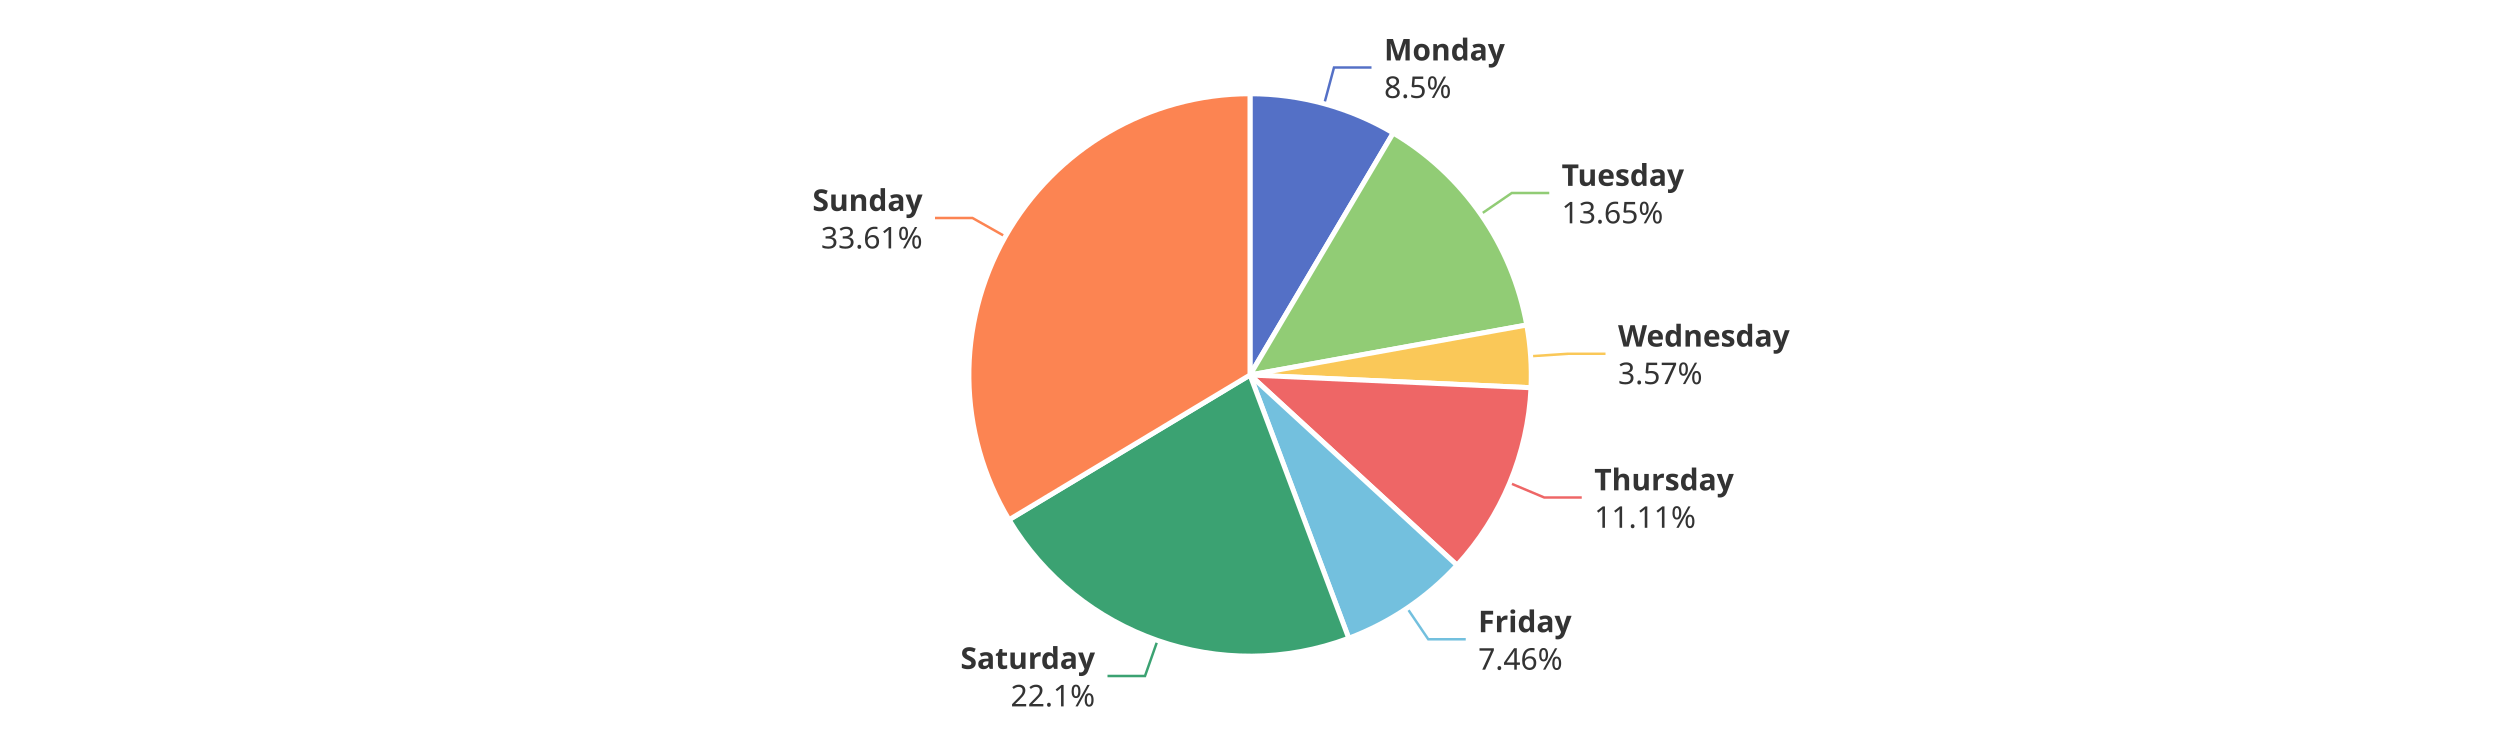
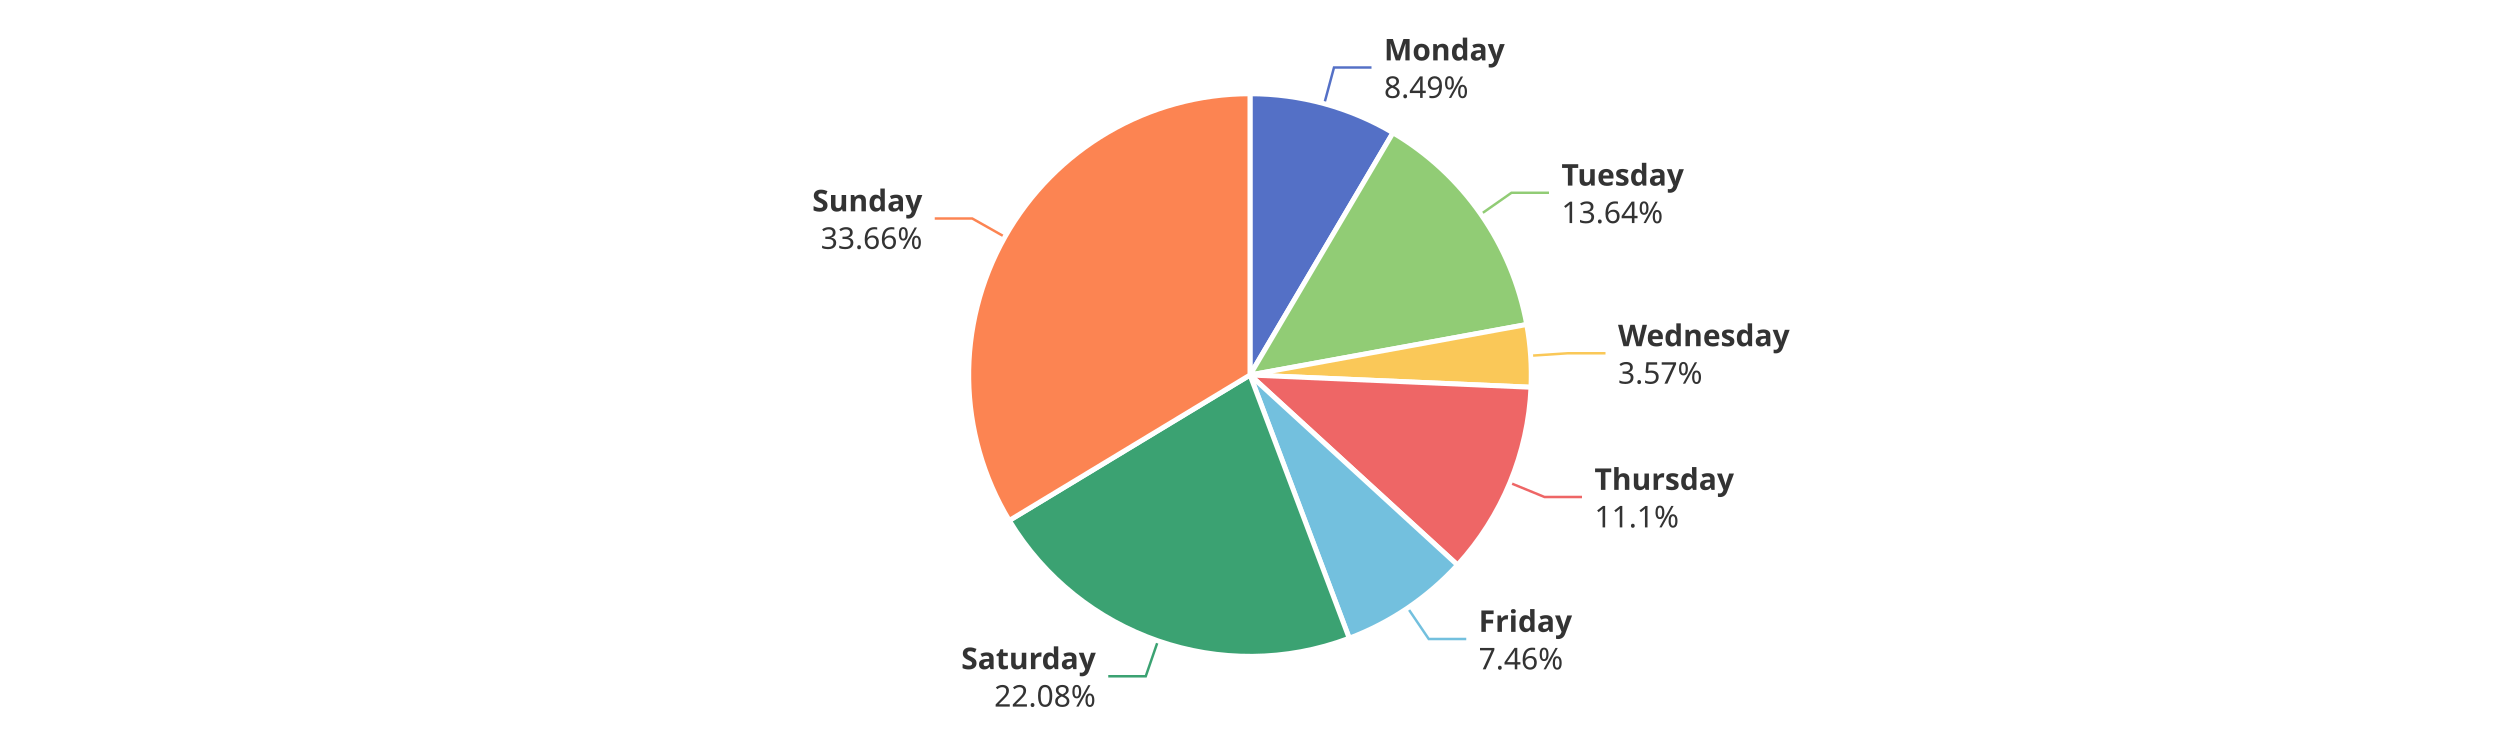
<svg xmlns="http://www.w3.org/2000/svg" width="1000" height="300" version="1.1" baseProfile="full" viewBox="0 0 1000 300">
  <rect width="1000" height="300" x="0" y="0" id="0" fill="#ffffff" />
  <polyline points="529.7 41.5 533.6 27 548.6 27" fill="none" stroke="#5470c6" />
-   <polyline points="592.3 85.7 604.7 77.2 619.7 77.2" fill="none" stroke="#91cc75" />
-   <polyline points="612.2 142.5 627.2 141.5 642.2 141.5" fill="none" stroke="#fac858" />
-   <polyline points="603.9 193.2 617.7 199 632.7 199" fill="none" stroke="#ee6666" />
-   <polyline points="562.9 243.3 571.3 255.7 586.3 255.7" fill="none" stroke="#73c0de" />
-   <polyline points="463 256.2 458 270.4 443 270.4" fill="none" stroke="#3ba272" />
-   <polyline points="402.1 94.6 389 87.2 374 87.2" fill="none" stroke="#fc8452" />
-   <path d="M500 37.5A112.5 112.5 0 0 1 557.3 53.2L500 150Z" fill="#5470c6" stroke="#fff" stroke-width="2" stroke-linejoin="round" />
-   <path d="M557.3 53.2A112.5 112.5 0 0 1 610.7 130L500 150Z" fill="#91cc75" stroke="#fff" stroke-width="2" stroke-linejoin="round" />
-   <path d="M610.7 130A112.5 112.5 0 0 1 612.4 155.1L500 150Z" fill="#fac858" stroke="#fff" stroke-width="2" stroke-linejoin="round" />
-   <path d="M612.4 155.1A112.5 112.5 0 0 1 582.8 226.1L500 150Z" fill="#ee6666" stroke="#fff" stroke-width="2" stroke-linejoin="round" />
-   <path d="M582.8 226.1A112.5 112.5 0 0 1 539.5 255.3L500 150Z" fill="#73c0de" stroke="#fff" stroke-width="2" stroke-linejoin="round" />
-   <path d="M539.5 255.3A112.5 112.5 0 0 1 403.6 207.9L500 150Z" fill="#3ba272" stroke="#fff" stroke-width="2" stroke-linejoin="round" />
-   <path d="M403.6 207.9A112.5 112.5 0 0 1 500 37.5L500 150Z" fill="#fc8452" stroke="#fff" stroke-width="2" stroke-linejoin="round" />
-   <path d="M0 -15l42.8 0l0 30l-42.8 0Z" transform="translate(553.6438 27.0189)" fill="none" />
-   <text dominant-baseline="central" text-anchor="start" style="font-size:12px;font-family:sans-serif;font-weight:bold;" y="-7.5" transform="translate(553.6438 27.0189)" fill="#333" stroke="rgb(255,255,255)" stroke-width="2" paint-order="stroke" stroke-miterlimit="2">Monday</text>
-   <text dominant-baseline="central" text-anchor="start" style="font-size:12px;font-family:sans-serif;" y="7.5" transform="translate(553.6438 27.0189)" fill="#333" stroke="rgb(255,255,255)" stroke-width="2" paint-order="stroke" stroke-miterlimit="2">8.5%</text>
-   <path d="M0 -15l46.2 0l0 30l-46.2 0Z" transform="translate(624.6584 77.1792)" fill="none" />
-   <text dominant-baseline="central" text-anchor="start" style="font-size:12px;font-family:sans-serif;font-weight:bold;" y="-7.5" transform="translate(624.6584 77.1792)" fill="#333" stroke="rgb(255,255,255)" stroke-width="2" paint-order="stroke" stroke-miterlimit="2">Tuesday</text>
-   <text dominant-baseline="central" text-anchor="start" style="font-size:12px;font-family:sans-serif;" y="7.5" transform="translate(624.6584 77.1792)" fill="#333" stroke="rgb(255,255,255)" stroke-width="2" paint-order="stroke" stroke-miterlimit="2">13.65%</text>
-   <path d="M0 -15l63.6 0l0 30l-63.6 0Z" transform="translate(647.2147 141.4746)" fill="none" />
-   <text dominant-baseline="central" text-anchor="start" style="font-size:12px;font-family:sans-serif;font-weight:bold;" y="-7.5" transform="translate(647.2147 141.4746)" fill="#333" stroke="rgb(255,255,255)" stroke-width="2" paint-order="stroke" stroke-miterlimit="2">Wednesday</text>
-   <text dominant-baseline="central" text-anchor="start" style="font-size:12px;font-family:sans-serif;" y="7.5" transform="translate(647.2147 141.4746)" fill="#333" stroke="rgb(255,255,255)" stroke-width="2" paint-order="stroke" stroke-miterlimit="2">3.57%</text>
-   <path d="M0 -15l50.2 0l0 30l-50.2 0Z" transform="translate(637.7179 198.9771)" fill="none" />
-   <text dominant-baseline="central" text-anchor="start" style="font-size:12px;font-family:sans-serif;font-weight:bold;" y="-7.5" transform="translate(637.7179 198.9771)" fill="#333" stroke="rgb(255,255,255)" stroke-width="2" paint-order="stroke" stroke-miterlimit="2">Thursday</text>
-   <text dominant-baseline="central" text-anchor="start" style="font-size:12px;font-family:sans-serif;" y="7.5" transform="translate(637.7179 198.9771)" fill="#333" stroke="rgb(255,255,255)" stroke-width="2" paint-order="stroke" stroke-miterlimit="2">11.11%</text>
-   <path d="M0 -15l34.2 0l0 30l-34.2 0Z" transform="translate(591.2676 255.7222)" fill="none" />
-   <text dominant-baseline="central" text-anchor="start" style="font-size:12px;font-family:sans-serif;font-weight:bold;" y="-7.5" transform="translate(591.2676 255.7222)" fill="#333" stroke="rgb(255,255,255)" stroke-width="2" paint-order="stroke" stroke-miterlimit="2">Friday</text>
-   <text dominant-baseline="central" text-anchor="start" style="font-size:12px;font-family:sans-serif;" y="7.5" transform="translate(591.2676 255.7222)" fill="#333" stroke="rgb(255,255,255)" stroke-width="2" paint-order="stroke" stroke-miterlimit="2">7.46%</text>
-   <path d="M-48.2 -15l48.2 0l0 30l-48.2 0Z" transform="translate(438.0191 270.3904)" fill="none" />
-   <text dominant-baseline="central" text-anchor="end" style="font-size:12px;font-family:sans-serif;font-weight:bold;" y="-7.5" transform="translate(438.0191 270.3904)" fill="#333" stroke="rgb(255,255,255)" stroke-width="2" paint-order="stroke" stroke-miterlimit="2">Saturday</text>
-   <text dominant-baseline="central" text-anchor="end" style="font-size:12px;font-family:sans-serif;" y="7.5" transform="translate(438.0191 270.3904)" fill="#333" stroke="rgb(255,255,255)" stroke-width="2" paint-order="stroke" stroke-miterlimit="2">22.1%</text>
-   <path d="M-40.9 -15l40.9 0l0 30l-40.9 0Z" transform="translate(369.0318 87.2121)" fill="none" />
-   <text dominant-baseline="central" text-anchor="end" style="font-size:12px;font-family:sans-serif;font-weight:bold;" y="-7.5" transform="translate(369.0318 87.2121)" fill="#333" stroke="rgb(255,255,255)" stroke-width="2" paint-order="stroke" stroke-miterlimit="2">Sunday</text>
-   <text dominant-baseline="central" text-anchor="end" style="font-size:12px;font-family:sans-serif;" y="7.5" transform="translate(369.0318 87.2121)" fill="#333" stroke="rgb(255,255,255)" stroke-width="2" paint-order="stroke" stroke-miterlimit="2">33.61%</text>
+   <polyline points="592.3 85.7 604.6 77.1 619.6 77.1" fill="none" stroke="#91cc75" />
+   <polyline points="612.2 142.3 627.2 141.3 642.2 141.3" fill="none" stroke="#fac858" />
+   <polyline points="603.9 193.1 617.8 198.8 632.8 198.8" fill="none" stroke="#ee6666" />
+   <polyline points="563.1 243.2 571.5 255.6 586.5 255.6" fill="none" stroke="#73c0de" />
+   <polyline points="463.2 256.3 458.3 270.5 443.3 270.5" fill="none" stroke="#3ba272" />
+   <polyline points="402 94.8 388.9 87.4 373.9 87.4" fill="none" stroke="#fc8452" />
+   <path d="M500 37.5A112.5 112.5 0 0 1 557.2 53.1L500 150Z" fill="#5470c6" stroke="#fff" stroke-width="2" stroke-linejoin="round" />
+   <path d="M557.2 53.1A112.5 112.5 0 0 1 610.7 129.8L500 150Z" fill="#91cc75" stroke="#fff" stroke-width="2" stroke-linejoin="round" />
+   <path d="M610.7 129.8A112.5 112.5 0 0 1 612.4 154.9L500 150Z" fill="#fac858" stroke="#fff" stroke-width="2" stroke-linejoin="round" />
+   <path d="M612.4 154.9A112.5 112.5 0 0 1 583 226L500 150Z" fill="#ee6666" stroke="#fff" stroke-width="2" stroke-linejoin="round" />
+   <path d="M583 226A112.5 112.5 0 0 1 539.7 255.3L500 150Z" fill="#73c0de" stroke="#fff" stroke-width="2" stroke-linejoin="round" />
+   <path d="M539.7 255.3A112.5 112.5 0 0 1 403.7 208.2L500 150Z" fill="#3ba272" stroke="#fff" stroke-width="2" stroke-linejoin="round" />
+   <path d="M403.7 208.2A112.5 112.5 0 0 1 500 37.5L500 150Z" fill="#fc8452" stroke="#fff" stroke-width="2" stroke-linejoin="round" />
+   <path d="M0 -15l42.8 0l0 30l-42.8 0Z" transform="translate(553.6052 27.0084)" fill="none" />
+   <text dominant-baseline="central" text-anchor="start" style="font-size:12px;font-family:sans-serif;font-weight:bold;" y="-7.5" transform="translate(553.6052 27.0084)" fill="#333" stroke="rgb(255,255,255)" stroke-width="2" paint-order="stroke" stroke-miterlimit="2">Monday</text>
+   <text dominant-baseline="central" text-anchor="start" style="font-size:12px;font-family:sans-serif;" y="7.5" transform="translate(553.6052 27.0084)" fill="#333" stroke="rgb(255,255,255)" stroke-width="2" paint-order="stroke" stroke-miterlimit="2">8.49%</text>
+   <path d="M0 -15l46.2 0l0 30l-46.2 0Z" transform="translate(624.5897 77.0806)" fill="none" />
+   <text dominant-baseline="central" text-anchor="start" style="font-size:12px;font-family:sans-serif;font-weight:bold;" y="-7.5" transform="translate(624.5897 77.0806)" fill="#333" stroke="rgb(255,255,255)" stroke-width="2" paint-order="stroke" stroke-miterlimit="2">Tuesday</text>
+   <text dominant-baseline="central" text-anchor="start" style="font-size:12px;font-family:sans-serif;" y="7.5" transform="translate(624.5897 77.0806)" fill="#333" stroke="rgb(255,255,255)" stroke-width="2" paint-order="stroke" stroke-miterlimit="2">13.64%</text>
+   <path d="M0 -15l63.6 0l0 30l-63.6 0Z" transform="translate(647.2038 141.3147)" fill="none" />
+   <text dominant-baseline="central" text-anchor="start" style="font-size:12px;font-family:sans-serif;font-weight:bold;" y="-7.5" transform="translate(647.2038 141.3147)" fill="#333" stroke="rgb(255,255,255)" stroke-width="2" paint-order="stroke" stroke-miterlimit="2">Wednesday</text>
+   <text dominant-baseline="central" text-anchor="start" style="font-size:12px;font-family:sans-serif;" y="7.5" transform="translate(647.2038 141.3147)" fill="#333" stroke="rgb(255,255,255)" stroke-width="2" paint-order="stroke" stroke-miterlimit="2">3.57%</text>
+   <path d="M0 -15l50.2 0l0 30l-50.2 0Z" transform="translate(637.7946 198.7921)" fill="none" />
+   <text dominant-baseline="central" text-anchor="start" style="font-size:12px;font-family:sans-serif;font-weight:bold;" y="-7.5" transform="translate(637.7946 198.7921)" fill="#333" stroke="rgb(255,255,255)" stroke-width="2" paint-order="stroke" stroke-miterlimit="2">Thursday</text>
+   <text dominant-baseline="central" text-anchor="start" style="font-size:12px;font-family:sans-serif;" y="7.5" transform="translate(637.7946 198.7921)" fill="#333" stroke="rgb(255,255,255)" stroke-width="2" paint-order="stroke" stroke-miterlimit="2">11.1%</text>
+   <path d="M0 -15l34.2 0l0 30l-34.2 0Z" transform="translate(591.4667 255.5877)" fill="none" />
+   <text dominant-baseline="central" text-anchor="start" style="font-size:12px;font-family:sans-serif;font-weight:bold;" y="-7.5" transform="translate(591.4667 255.5877)" fill="#333" stroke="rgb(255,255,255)" stroke-width="2" paint-order="stroke" stroke-miterlimit="2">Friday</text>
+   <text dominant-baseline="central" text-anchor="start" style="font-size:12px;font-family:sans-serif;" y="7.5" transform="translate(591.4667 255.5877)" fill="#333" stroke="rgb(255,255,255)" stroke-width="2" paint-order="stroke" stroke-miterlimit="2">7.46%</text>
+   <path d="M-48.2 -15l48.2 0l0 30l-48.2 0Z" transform="translate(438.3218 270.4955)" fill="none" />
+   <text dominant-baseline="central" text-anchor="end" style="font-size:12px;font-family:sans-serif;font-weight:bold;" y="-7.5" transform="translate(438.3218 270.4955)" fill="#333" stroke="rgb(255,255,255)" stroke-width="2" paint-order="stroke" stroke-miterlimit="2">Saturday</text>
+   <text dominant-baseline="central" text-anchor="end" style="font-size:12px;font-family:sans-serif;" y="7.5" transform="translate(438.3218 270.4955)" fill="#333" stroke="rgb(255,255,255)" stroke-width="2" paint-order="stroke" stroke-miterlimit="2">22.08%</text>
+   <path d="M-40.9 -15l40.9 0l0 30l-40.9 0Z" transform="translate(368.9334 87.3865)" fill="none" />
+   <text dominant-baseline="central" text-anchor="end" style="font-size:12px;font-family:sans-serif;font-weight:bold;" y="-7.5" transform="translate(368.9334 87.3865)" fill="#333" stroke="rgb(255,255,255)" stroke-width="2" paint-order="stroke" stroke-miterlimit="2">Sunday</text>
+   <text dominant-baseline="central" text-anchor="end" style="font-size:12px;font-family:sans-serif;" y="7.5" transform="translate(368.9334 87.3865)" fill="#333" stroke="rgb(255,255,255)" stroke-width="2" paint-order="stroke" stroke-miterlimit="2">33.66%</text>
</svg>
